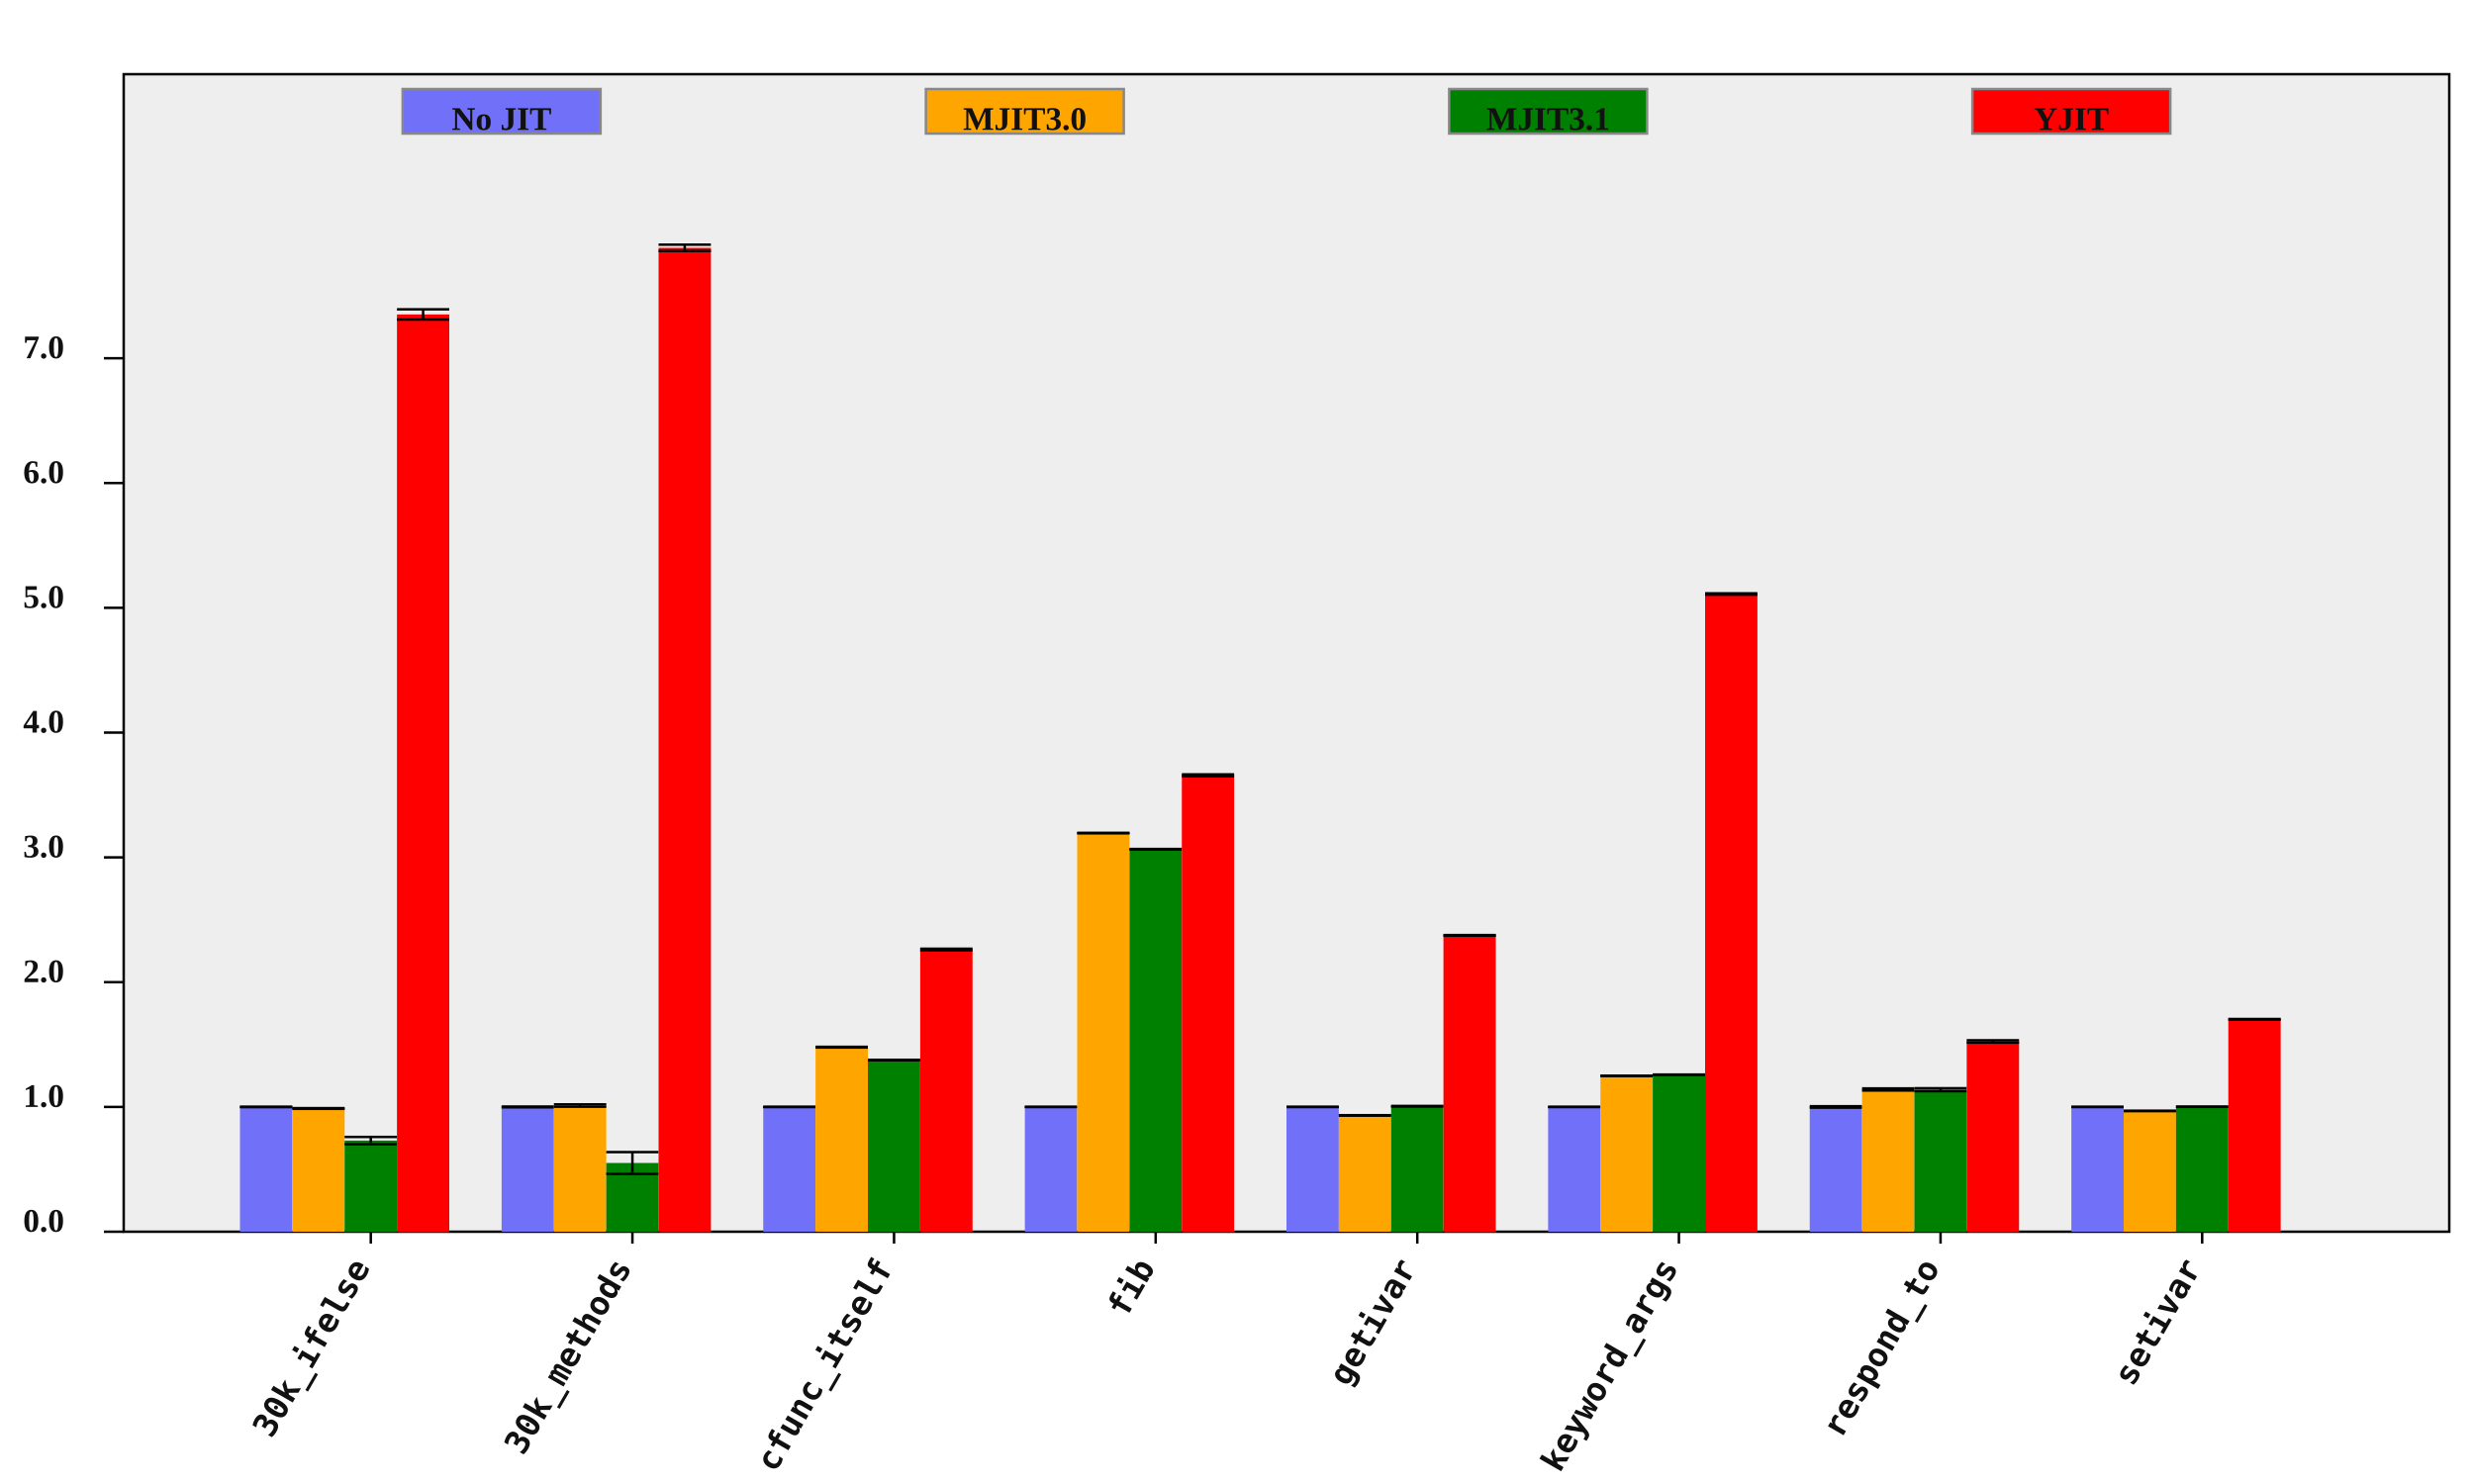
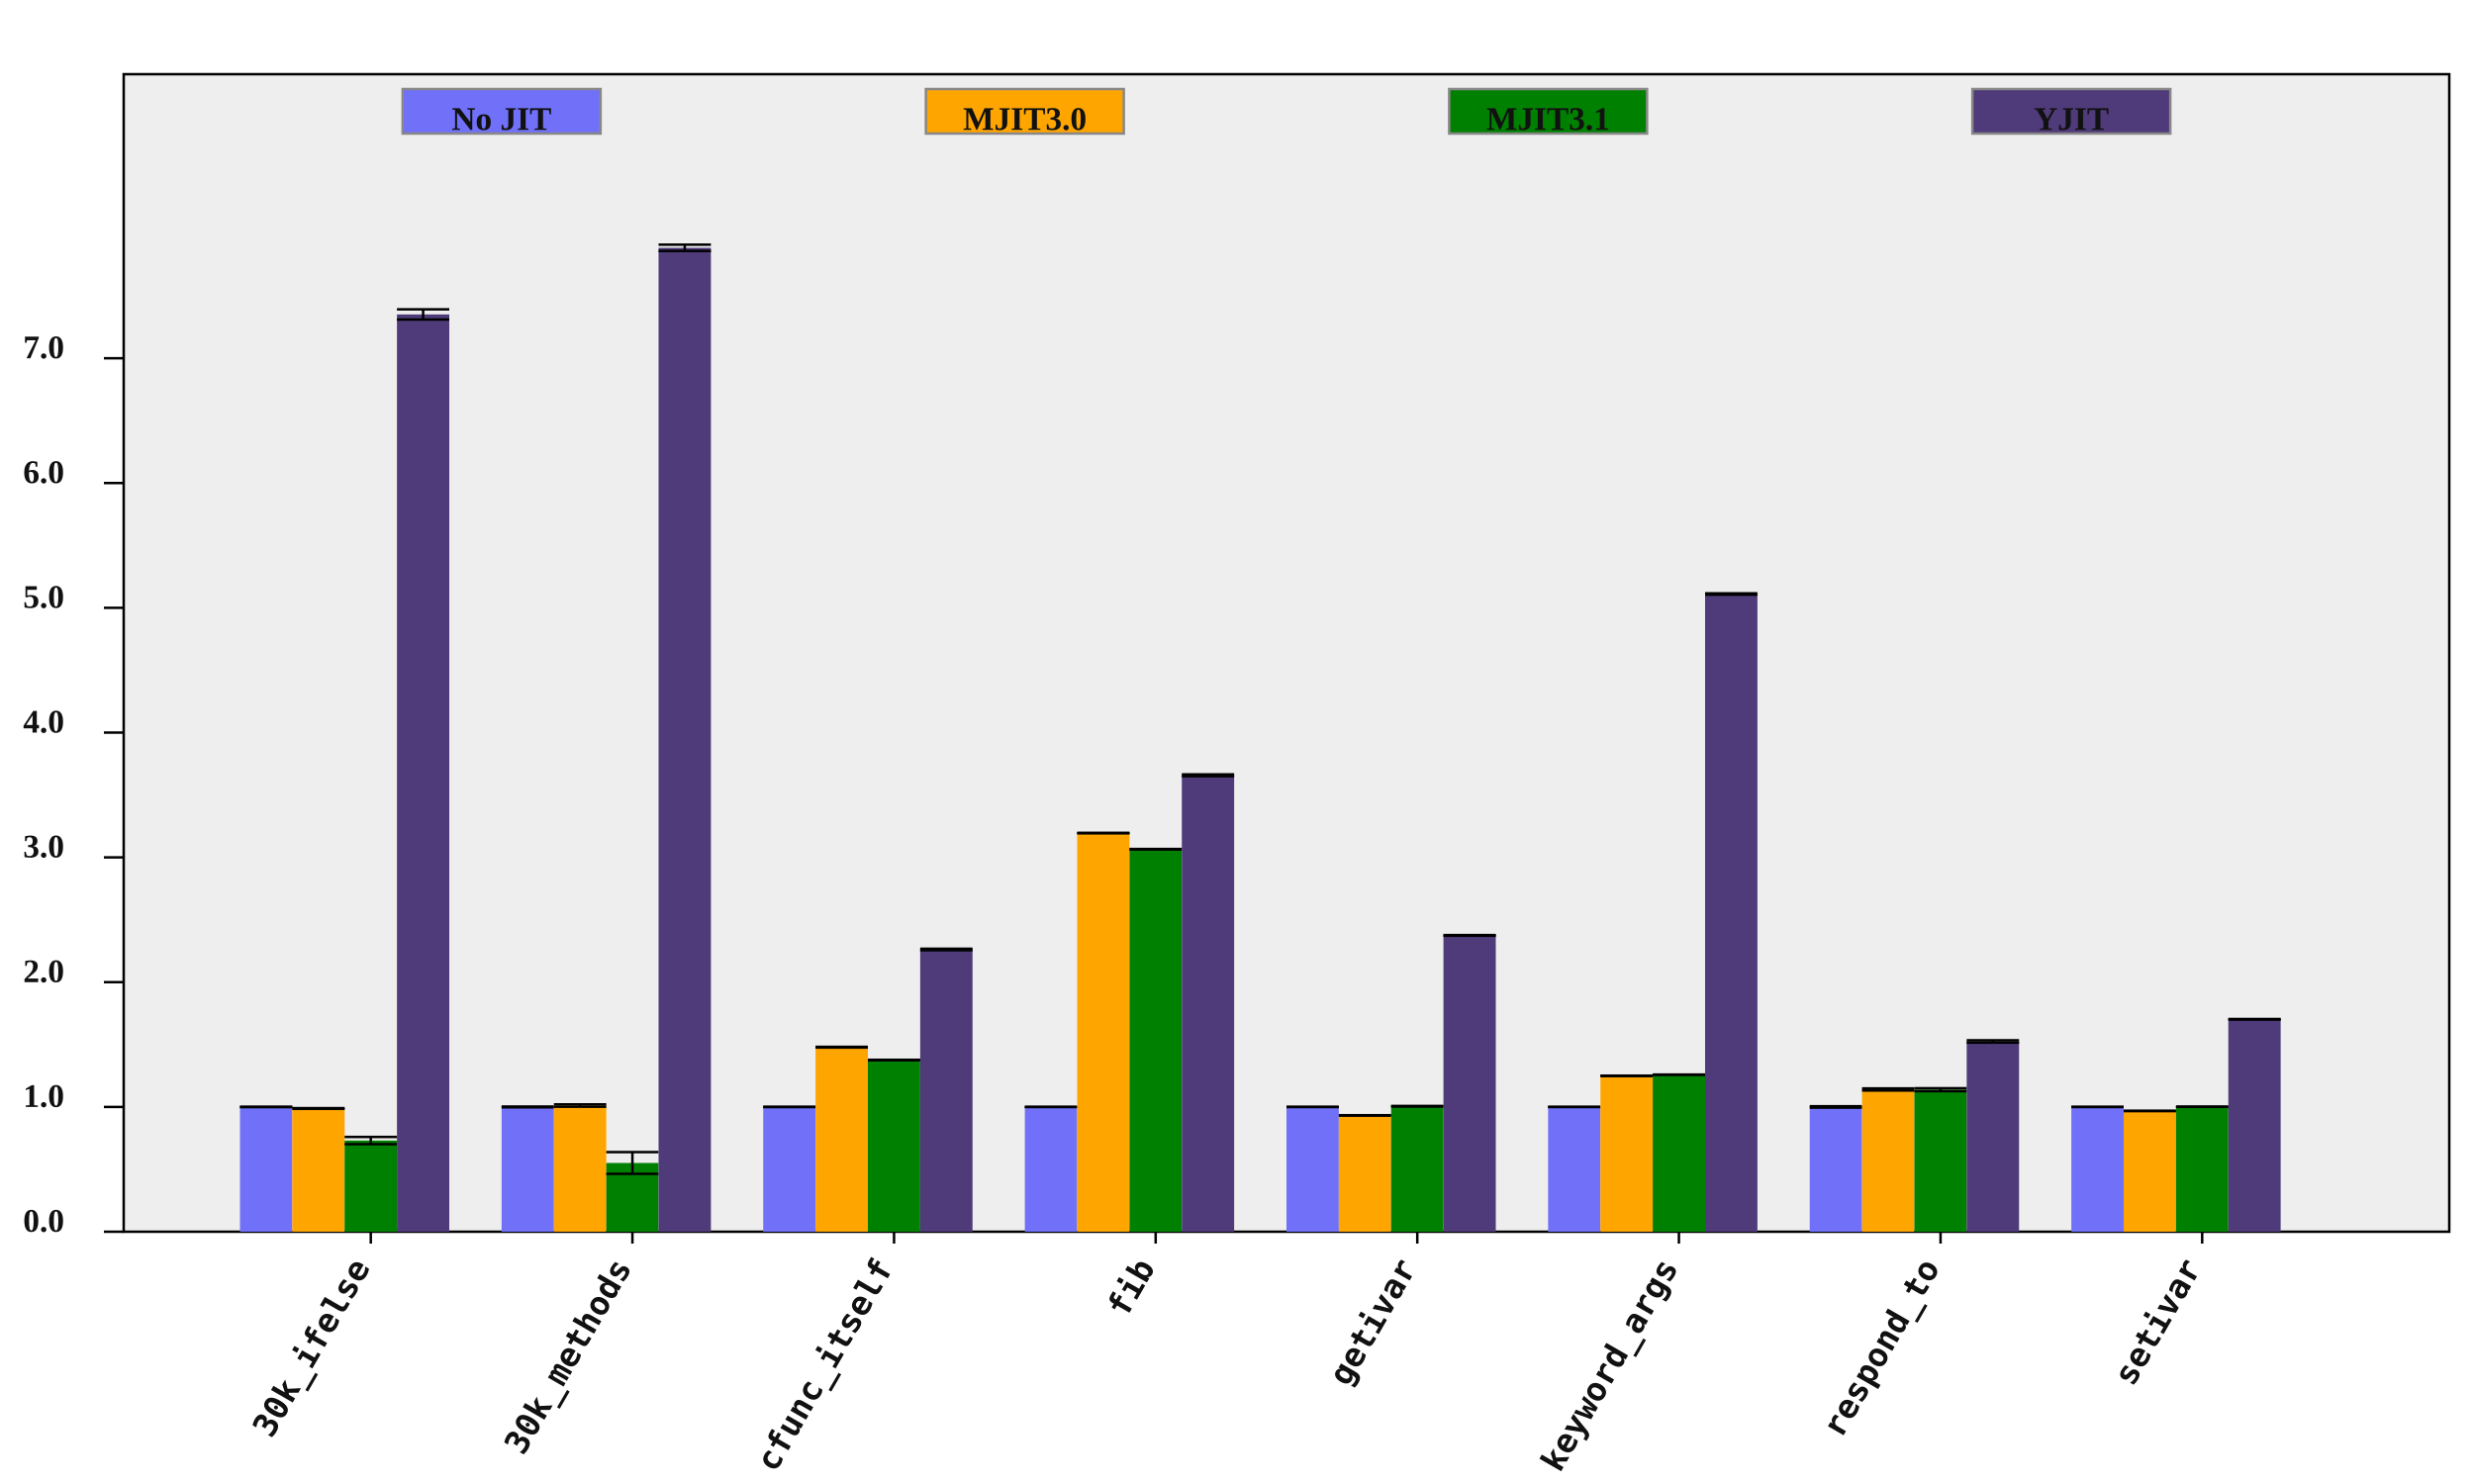
<svg xmlns="http://www.w3.org/2000/svg" viewBox="0 0 1000 600" width="100%" height="100%">
  <rect x="50.0" y="30.0" width="940.0" height="468" stroke="#000" fill="#EEE" />
  <line x1="42.0" y1="498" x2="50.0" y2="498" stroke="#000" />
  <text x="26" y="498" text-anchor="end" font-weight="bold" font-size="small" fill="#111">
0.0
</text>
  <line x1="42.0" y1="447.55" x2="50.0" y2="447.55" stroke="#000" />
  <text x="26" y="447.55" text-anchor="end" font-weight="bold" font-size="small" fill="#111">
1.0
</text>
  <line x1="42.0" y1="397.1" x2="50.0" y2="397.1" stroke="#000" />
  <text x="26" y="397.1" text-anchor="end" font-weight="bold" font-size="small" fill="#111">
2.0
</text>
  <line x1="42.0" y1="346.649" x2="50.0" y2="346.649" stroke="#000" />
  <text x="26" y="346.649" text-anchor="end" font-weight="bold" font-size="small" fill="#111">
3.0
</text>
  <line x1="42.0" y1="296.199" x2="50.0" y2="296.199" stroke="#000" />
  <text x="26" y="296.199" text-anchor="end" font-weight="bold" font-size="small" fill="#111">
4.0
</text>
  <line x1="42.0" y1="245.749" x2="50.0" y2="245.749" stroke="#000" />
  <text x="26" y="245.749" text-anchor="end" font-weight="bold" font-size="small" fill="#111">
5.0
</text>
  <line x1="42.0" y1="195.299" x2="50.0" y2="195.299" stroke="#000" />
  <text x="26" y="195.299" text-anchor="end" font-weight="bold" font-size="small" fill="#111">
6.0
</text>
  <line x1="42.0" y1="144.849" x2="50.0" y2="144.849" stroke="#000" />
  <text x="26" y="144.849" text-anchor="end" font-weight="bold" font-size="small" fill="#111">
7.0
</text>
  <rect x="162.75" y="36" width="80.0" height="18.0" fill="#7070f8" stroke="#888" />
  <text x="202.75" y="52.5" font-size="small" text-anchor="middle" font-weight="bold" fill="#111">
No JIT
</text>
  <rect x="374.25" y="36" width="80.0" height="18.0" fill="orange" stroke="#888" />
  <text x="414.25" y="52.5" font-size="small" text-anchor="middle" font-weight="bold" fill="#111">
MJIT3.0
</text>
  <rect x="585.75" y="36" width="80.0" height="18.0" fill="green" stroke="#888" />
  <text x="625.75" y="52.5" font-size="small" text-anchor="middle" font-weight="bold" fill="#111">
MJIT3.1
</text>
-   <rect x="797.25" y="36" width="80.0" height="18.0" fill="red" stroke="#888" />
+   <rect x="797.25" y="36" width="80.0" height="18.0" fill="#4F3A7A" stroke="#888" />
  <text x="837.25" y="52.5" font-size="small" text-anchor="middle" font-weight="bold" fill="#111">
YJIT
</text>
  <rect x="97.0" y="447.55" width="21.15" height="50.45" fill="#7070f8" data-tooltip="1.00x No-JIT time (No JIT)" />
  <line x1="97.0" y1="447.469" x2="118.15" y2="447.469" stroke="#000" />
  <line x1="97.0" y1="447.63" x2="118.15" y2="447.63" stroke="#000" />
  <line x1="107.575" y1="447.469" x2="107.575" y2="447.63" stroke="#000" />
  <rect x="118.15" y="448.175" width="21.15" height="49.825" fill="orange" data-tooltip="0.99x No-JIT time (MJIT3.0)" />
  <line x1="118.15" y1="448.027" x2="139.3" y2="448.027" stroke="#000" />
  <line x1="118.15" y1="448.323" x2="139.3" y2="448.323" stroke="#000" />
  <line x1="128.725" y1="448.027" x2="128.725" y2="448.323" stroke="#000" />
  <rect x="139.3" y="461.144" width="21.15" height="36.856" fill="green" data-tooltip="0.73x No-JIT time (MJIT3.1)" />
  <line x1="139.3" y1="459.679" x2="160.45" y2="459.679" stroke="#000" />
  <line x1="139.3" y1="462.608" x2="160.45" y2="462.608" stroke="#000" />
  <line x1="149.875" y1="459.679" x2="149.875" y2="462.608" stroke="#000" />
-   <rect x="160.45" y="127.129" width="21.15" height="370.871" fill="red" data-tooltip="7.35x No-JIT time (YJIT)" />
+   <rect x="160.45" y="127.129" width="21.15" height="370.871" fill="#4F3A7A" data-tooltip="7.35x No-JIT time (YJIT)" />
  <line x1="160.45" y1="125.066" x2="181.6" y2="125.066" stroke="#000" />
  <line x1="160.45" y1="129.193" x2="181.6" y2="129.193" stroke="#000" />
  <line x1="171.025" y1="125.066" x2="171.025" y2="129.193" stroke="#000" />
  <line x1="149.875" y1="498.0" x2="149.875" y2="502.8" stroke="#000" />
  <text x="149.875" y="512.4" fill="#111" font-size="small" font-family="monospace" font-weight="bold" text-anchor="end" transform="rotate(-60, 149.875, 512.4)">
30k_ifelse
</text>
  <rect x="202.75" y="447.55" width="21.15" height="50.45" fill="#7070f8" data-tooltip="1.00x No-JIT time (No JIT)" />
  <line x1="202.75" y1="447.388" x2="223.9" y2="447.388" stroke="#000" />
  <line x1="202.75" y1="447.711" x2="223.9" y2="447.711" stroke="#000" />
  <line x1="213.325" y1="447.388" x2="213.325" y2="447.711" stroke="#000" />
  <rect x="223.9" y="446.982" width="21.15" height="51.018" fill="orange" data-tooltip="1.01x No-JIT time (MJIT3.0)" />
  <line x1="223.9" y1="446.512" x2="245.05" y2="446.512" stroke="#000" />
  <line x1="223.9" y1="447.453" x2="245.05" y2="447.453" stroke="#000" />
  <line x1="234.475" y1="446.512" x2="234.475" y2="447.453" stroke="#000" />
  <rect x="245.05" y="470.207" width="21.15" height="27.793" fill="green" data-tooltip="0.55x No-JIT time (MJIT3.1)" />
  <line x1="245.05" y1="465.805" x2="266.2" y2="465.805" stroke="#000" />
  <line x1="245.05" y1="474.609" x2="266.2" y2="474.609" stroke="#000" />
  <line x1="255.625" y1="465.805" x2="255.625" y2="474.609" stroke="#000" />
-   <rect x="266.2" y="100.2" width="21.15" height="397.8" fill="red" data-tooltip="7.89x No-JIT time (YJIT)" />
+   <rect x="266.2" y="100.2" width="21.15" height="397.8" fill="#4F3A7A" data-tooltip="7.89x No-JIT time (YJIT)" />
  <line x1="266.2" y1="98.922" x2="287.35" y2="98.922" stroke="#000" />
  <line x1="266.2" y1="101.478" x2="287.35" y2="101.478" stroke="#000" />
  <line x1="276.775" y1="98.922" x2="276.775" y2="101.478" stroke="#000" />
  <line x1="255.625" y1="498.0" x2="255.625" y2="502.8" stroke="#000" />
  <text x="255.625" y="512.4" fill="#111" font-size="small" font-family="monospace" font-weight="bold" text-anchor="end" transform="rotate(-60, 255.625, 512.4)">
30k_methods
</text>
  <rect x="308.5" y="447.55" width="21.15" height="50.45" fill="#7070f8" data-tooltip="1.00x No-JIT time (No JIT)" />
  <line x1="308.5" y1="447.49" x2="329.65" y2="447.49" stroke="#000" />
  <line x1="308.5" y1="447.609" x2="329.65" y2="447.609" stroke="#000" />
  <line x1="319.075" y1="447.49" x2="319.075" y2="447.609" stroke="#000" />
  <rect x="329.65" y="423.391" width="21.15" height="74.609" fill="orange" data-tooltip="1.48x No-JIT time (MJIT3.0)" />
  <line x1="329.65" y1="423.243" x2="350.8" y2="423.243" stroke="#000" />
  <line x1="329.65" y1="423.538" x2="350.8" y2="423.538" stroke="#000" />
  <line x1="340.225" y1="423.243" x2="340.225" y2="423.538" stroke="#000" />
  <rect x="350.8" y="428.595" width="21.15" height="69.405" fill="green" data-tooltip="1.38x No-JIT time (MJIT3.1)" />
  <line x1="350.8" y1="428.489" x2="371.95" y2="428.489" stroke="#000" />
  <line x1="350.8" y1="428.701" x2="371.95" y2="428.701" stroke="#000" />
  <line x1="361.375" y1="428.489" x2="361.375" y2="428.701" stroke="#000" />
-   <rect x="371.95" y="383.889" width="21.15" height="114.111" fill="red" data-tooltip="2.26x No-JIT time (YJIT)" />
+   <rect x="371.95" y="383.889" width="21.15" height="114.111" fill="#4F3A7A" data-tooltip="2.26x No-JIT time (YJIT)" />
  <line x1="371.95" y1="383.58" x2="393.1" y2="383.58" stroke="#000" />
  <line x1="371.95" y1="384.198" x2="393.1" y2="384.198" stroke="#000" />
  <line x1="382.525" y1="383.58" x2="382.525" y2="384.198" stroke="#000" />
  <line x1="361.375" y1="498.0" x2="361.375" y2="502.8" stroke="#000" />
  <text x="361.375" y="512.4" fill="#111" font-size="small" font-family="monospace" font-weight="bold" text-anchor="end" transform="rotate(-60, 361.375, 512.4)">
cfunc_itself
</text>
  <rect x="414.25" y="447.55" width="21.15" height="50.45" fill="#7070f8" data-tooltip="1.00x No-JIT time (No JIT)" />
  <line x1="414.25" y1="447.525" x2="435.4" y2="447.525" stroke="#000" />
  <line x1="414.25" y1="447.575" x2="435.4" y2="447.575" stroke="#000" />
  <line x1="424.825" y1="447.525" x2="424.825" y2="447.575" stroke="#000" />
  <rect x="435.4" y="336.819" width="21.15" height="161.181" fill="orange" data-tooltip="3.19x No-JIT time (MJIT3.0)" />
  <line x1="435.4" y1="336.727" x2="456.55" y2="336.727" stroke="#000" />
  <line x1="435.4" y1="336.912" x2="456.55" y2="336.912" stroke="#000" />
  <line x1="445.975" y1="336.727" x2="445.975" y2="336.912" stroke="#000" />
  <rect x="456.55" y="343.354" width="21.15" height="154.646" fill="green" data-tooltip="3.07x No-JIT time (MJIT3.1)" />
  <line x1="456.55" y1="343.248" x2="477.7" y2="343.248" stroke="#000" />
  <line x1="456.55" y1="343.46" x2="477.7" y2="343.46" stroke="#000" />
  <line x1="467.125" y1="343.248" x2="467.125" y2="343.46" stroke="#000" />
-   <rect x="477.7" y="313.462" width="21.15" height="184.538" fill="red" data-tooltip="3.66x No-JIT time (YJIT)" />
+   <rect x="477.7" y="313.462" width="21.15" height="184.538" fill="#4F3A7A" data-tooltip="3.66x No-JIT time (YJIT)" />
  <line x1="477.7" y1="313.091" x2="498.85" y2="313.091" stroke="#000" />
  <line x1="477.7" y1="313.832" x2="498.85" y2="313.832" stroke="#000" />
  <line x1="488.275" y1="313.091" x2="488.275" y2="313.832" stroke="#000" />
  <line x1="467.125" y1="498.0" x2="467.125" y2="502.8" stroke="#000" />
  <text x="467.125" y="512.4" fill="#111" font-size="small" font-family="monospace" font-weight="bold" text-anchor="end" transform="rotate(-60, 467.125, 512.4)">
fib
</text>
  <rect x="520.0" y="447.55" width="21.15" height="50.45" fill="#7070f8" data-tooltip="1.00x No-JIT time (No JIT)" />
  <line x1="520.0" y1="447.508" x2="541.15" y2="447.508" stroke="#000" />
  <line x1="520.0" y1="447.592" x2="541.15" y2="447.592" stroke="#000" />
  <line x1="530.575" y1="447.508" x2="530.575" y2="447.592" stroke="#000" />
  <rect x="541.15" y="450.973" width="21.15" height="47.027" fill="orange" data-tooltip="0.93x No-JIT time (MJIT3.0)" />
  <line x1="541.15" y1="450.882" x2="562.3" y2="450.882" stroke="#000" />
  <line x1="541.15" y1="451.064" x2="562.3" y2="451.064" stroke="#000" />
  <line x1="551.725" y1="450.882" x2="551.725" y2="451.064" stroke="#000" />
  <rect x="562.3" y="447.256" width="21.15" height="50.744" fill="green" data-tooltip="1.01x No-JIT time (MJIT3.1)" />
  <line x1="562.3" y1="447.144" x2="583.45" y2="447.144" stroke="#000" />
  <line x1="562.3" y1="447.367" x2="583.45" y2="447.367" stroke="#000" />
  <line x1="572.875" y1="447.144" x2="572.875" y2="447.367" stroke="#000" />
-   <rect x="583.45" y="378.189" width="21.15" height="119.811" fill="red" data-tooltip="2.37x No-JIT time (YJIT)" />
+   <rect x="583.45" y="378.189" width="21.15" height="119.811" fill="#4F3A7A" data-tooltip="2.37x No-JIT time (YJIT)" />
  <line x1="583.45" y1="378.053" x2="604.6" y2="378.053" stroke="#000" />
  <line x1="583.45" y1="378.325" x2="604.6" y2="378.325" stroke="#000" />
  <line x1="594.025" y1="378.053" x2="594.025" y2="378.325" stroke="#000" />
  <line x1="572.875" y1="498.0" x2="572.875" y2="502.8" stroke="#000" />
  <text x="572.875" y="512.4" fill="#111" font-size="small" font-family="monospace" font-weight="bold" text-anchor="end" transform="rotate(-60, 572.875, 512.4)">
getivar
</text>
  <rect x="625.75" y="447.55" width="21.15" height="50.45" fill="#7070f8" data-tooltip="1.00x No-JIT time (No JIT)" />
  <line x1="625.75" y1="447.518" x2="646.9" y2="447.518" stroke="#000" />
  <line x1="625.75" y1="447.582" x2="646.9" y2="447.582" stroke="#000" />
  <line x1="636.325" y1="447.518" x2="636.325" y2="447.582" stroke="#000" />
  <rect x="646.9" y="434.985" width="21.15" height="63.015" fill="orange" data-tooltip="1.25x No-JIT time (MJIT3.0)" />
  <line x1="646.9" y1="434.896" x2="668.05" y2="434.896" stroke="#000" />
  <line x1="646.9" y1="435.074" x2="668.05" y2="435.074" stroke="#000" />
  <line x1="657.475" y1="434.896" x2="657.475" y2="435.074" stroke="#000" />
  <rect x="668.05" y="434.501" width="21.15" height="63.499" fill="green" data-tooltip="1.26x No-JIT time (MJIT3.1)" />
  <line x1="668.05" y1="434.452" x2="689.2" y2="434.452" stroke="#000" />
  <line x1="668.05" y1="434.55" x2="689.2" y2="434.55" stroke="#000" />
  <line x1="678.625" y1="434.452" x2="678.625" y2="434.55" stroke="#000" />
-   <rect x="689.2" y="240.165" width="21.15" height="257.835" fill="red" data-tooltip="5.11x No-JIT time (YJIT)" />
+   <rect x="689.2" y="240.165" width="21.15" height="257.835" fill="#4F3A7A" data-tooltip="5.11x No-JIT time (YJIT)" />
  <line x1="689.2" y1="239.895" x2="710.35" y2="239.895" stroke="#000" />
  <line x1="689.2" y1="240.434" x2="710.35" y2="240.434" stroke="#000" />
  <line x1="699.775" y1="239.895" x2="699.775" y2="240.434" stroke="#000" />
  <line x1="678.625" y1="498.0" x2="678.625" y2="502.8" stroke="#000" />
  <text x="678.625" y="512.4" fill="#111" font-size="small" font-family="monospace" font-weight="bold" text-anchor="end" transform="rotate(-60, 678.625, 512.4)">
keyword_args
</text>
  <rect x="731.5" y="447.55" width="21.15" height="50.45" fill="#7070f8" data-tooltip="1.00x No-JIT time (No JIT)" />
  <line x1="731.5" y1="447.26" x2="752.65" y2="447.26" stroke="#000" />
  <line x1="731.5" y1="447.84" x2="752.65" y2="447.84" stroke="#000" />
  <line x1="742.075" y1="447.26" x2="742.075" y2="447.84" stroke="#000" />
  <rect x="752.65" y="440.48" width="21.15" height="57.52" fill="orange" data-tooltip="1.14x No-JIT time (MJIT3.0)" />
  <line x1="752.65" y1="440.05" x2="773.8" y2="440.05" stroke="#000" />
  <line x1="752.65" y1="440.91" x2="773.8" y2="440.91" stroke="#000" />
  <line x1="763.225" y1="440.05" x2="763.225" y2="440.91" stroke="#000" />
  <rect x="773.8" y="440.581" width="21.15" height="57.419" fill="green" data-tooltip="1.14x No-JIT time (MJIT3.1)" />
  <line x1="773.8" y1="439.986" x2="794.95" y2="439.986" stroke="#000" />
  <line x1="773.8" y1="441.177" x2="794.95" y2="441.177" stroke="#000" />
  <line x1="784.375" y1="439.986" x2="784.375" y2="441.177" stroke="#000" />
-   <rect x="794.95" y="421.069" width="21.15" height="76.931" fill="red" data-tooltip="1.52x No-JIT time (YJIT)" />
+   <rect x="794.95" y="421.069" width="21.15" height="76.931" fill="#4F3A7A" data-tooltip="1.52x No-JIT time (YJIT)" />
  <line x1="794.95" y1="420.598" x2="816.1" y2="420.598" stroke="#000" />
  <line x1="794.95" y1="421.54" x2="816.1" y2="421.54" stroke="#000" />
  <line x1="805.525" y1="420.598" x2="805.525" y2="421.54" stroke="#000" />
  <line x1="784.375" y1="498.0" x2="784.375" y2="502.8" stroke="#000" />
  <text x="784.375" y="512.4" fill="#111" font-size="small" font-family="monospace" font-weight="bold" text-anchor="end" transform="rotate(-60, 784.375, 512.4)">
respond_to
</text>
  <rect x="837.25" y="447.55" width="21.15" height="50.45" fill="#7070f8" data-tooltip="1.00x No-JIT time (No JIT)" />
  <line x1="837.25" y1="447.519" x2="858.4" y2="447.519" stroke="#000" />
  <line x1="837.25" y1="447.581" x2="858.4" y2="447.581" stroke="#000" />
  <line x1="847.825" y1="447.519" x2="847.825" y2="447.581" stroke="#000" />
  <rect x="858.4" y="449.169" width="21.15" height="48.831" fill="orange" data-tooltip="0.97x No-JIT time (MJIT3.0)" />
  <line x1="858.4" y1="449.102" x2="879.55" y2="449.102" stroke="#000" />
  <line x1="858.4" y1="449.236" x2="879.55" y2="449.236" stroke="#000" />
  <line x1="868.975" y1="449.102" x2="868.975" y2="449.236" stroke="#000" />
  <rect x="879.55" y="447.476" width="21.15" height="50.524" fill="green" data-tooltip="1.00x No-JIT time (MJIT3.1)" />
  <line x1="879.55" y1="447.431" x2="900.7" y2="447.431" stroke="#000" />
  <line x1="879.55" y1="447.522" x2="900.7" y2="447.522" stroke="#000" />
  <line x1="890.125" y1="447.431" x2="890.125" y2="447.522" stroke="#000" />
-   <rect x="900.7" y="412.109" width="21.15" height="85.891" fill="red" data-tooltip="1.70x No-JIT time (YJIT)" />
+   <rect x="900.7" y="412.109" width="21.15" height="85.891" fill="#4F3A7A" data-tooltip="1.70x No-JIT time (YJIT)" />
  <line x1="900.7" y1="411.99" x2="921.85" y2="411.99" stroke="#000" />
  <line x1="900.7" y1="412.228" x2="921.85" y2="412.228" stroke="#000" />
  <line x1="911.275" y1="411.99" x2="911.275" y2="412.228" stroke="#000" />
  <line x1="890.125" y1="498.0" x2="890.125" y2="502.8" stroke="#000" />
  <text x="890.125" y="512.4" fill="#111" font-size="small" font-family="monospace" font-weight="bold" text-anchor="end" transform="rotate(-60, 890.125, 512.4)">
setivar
</text>
</svg>
